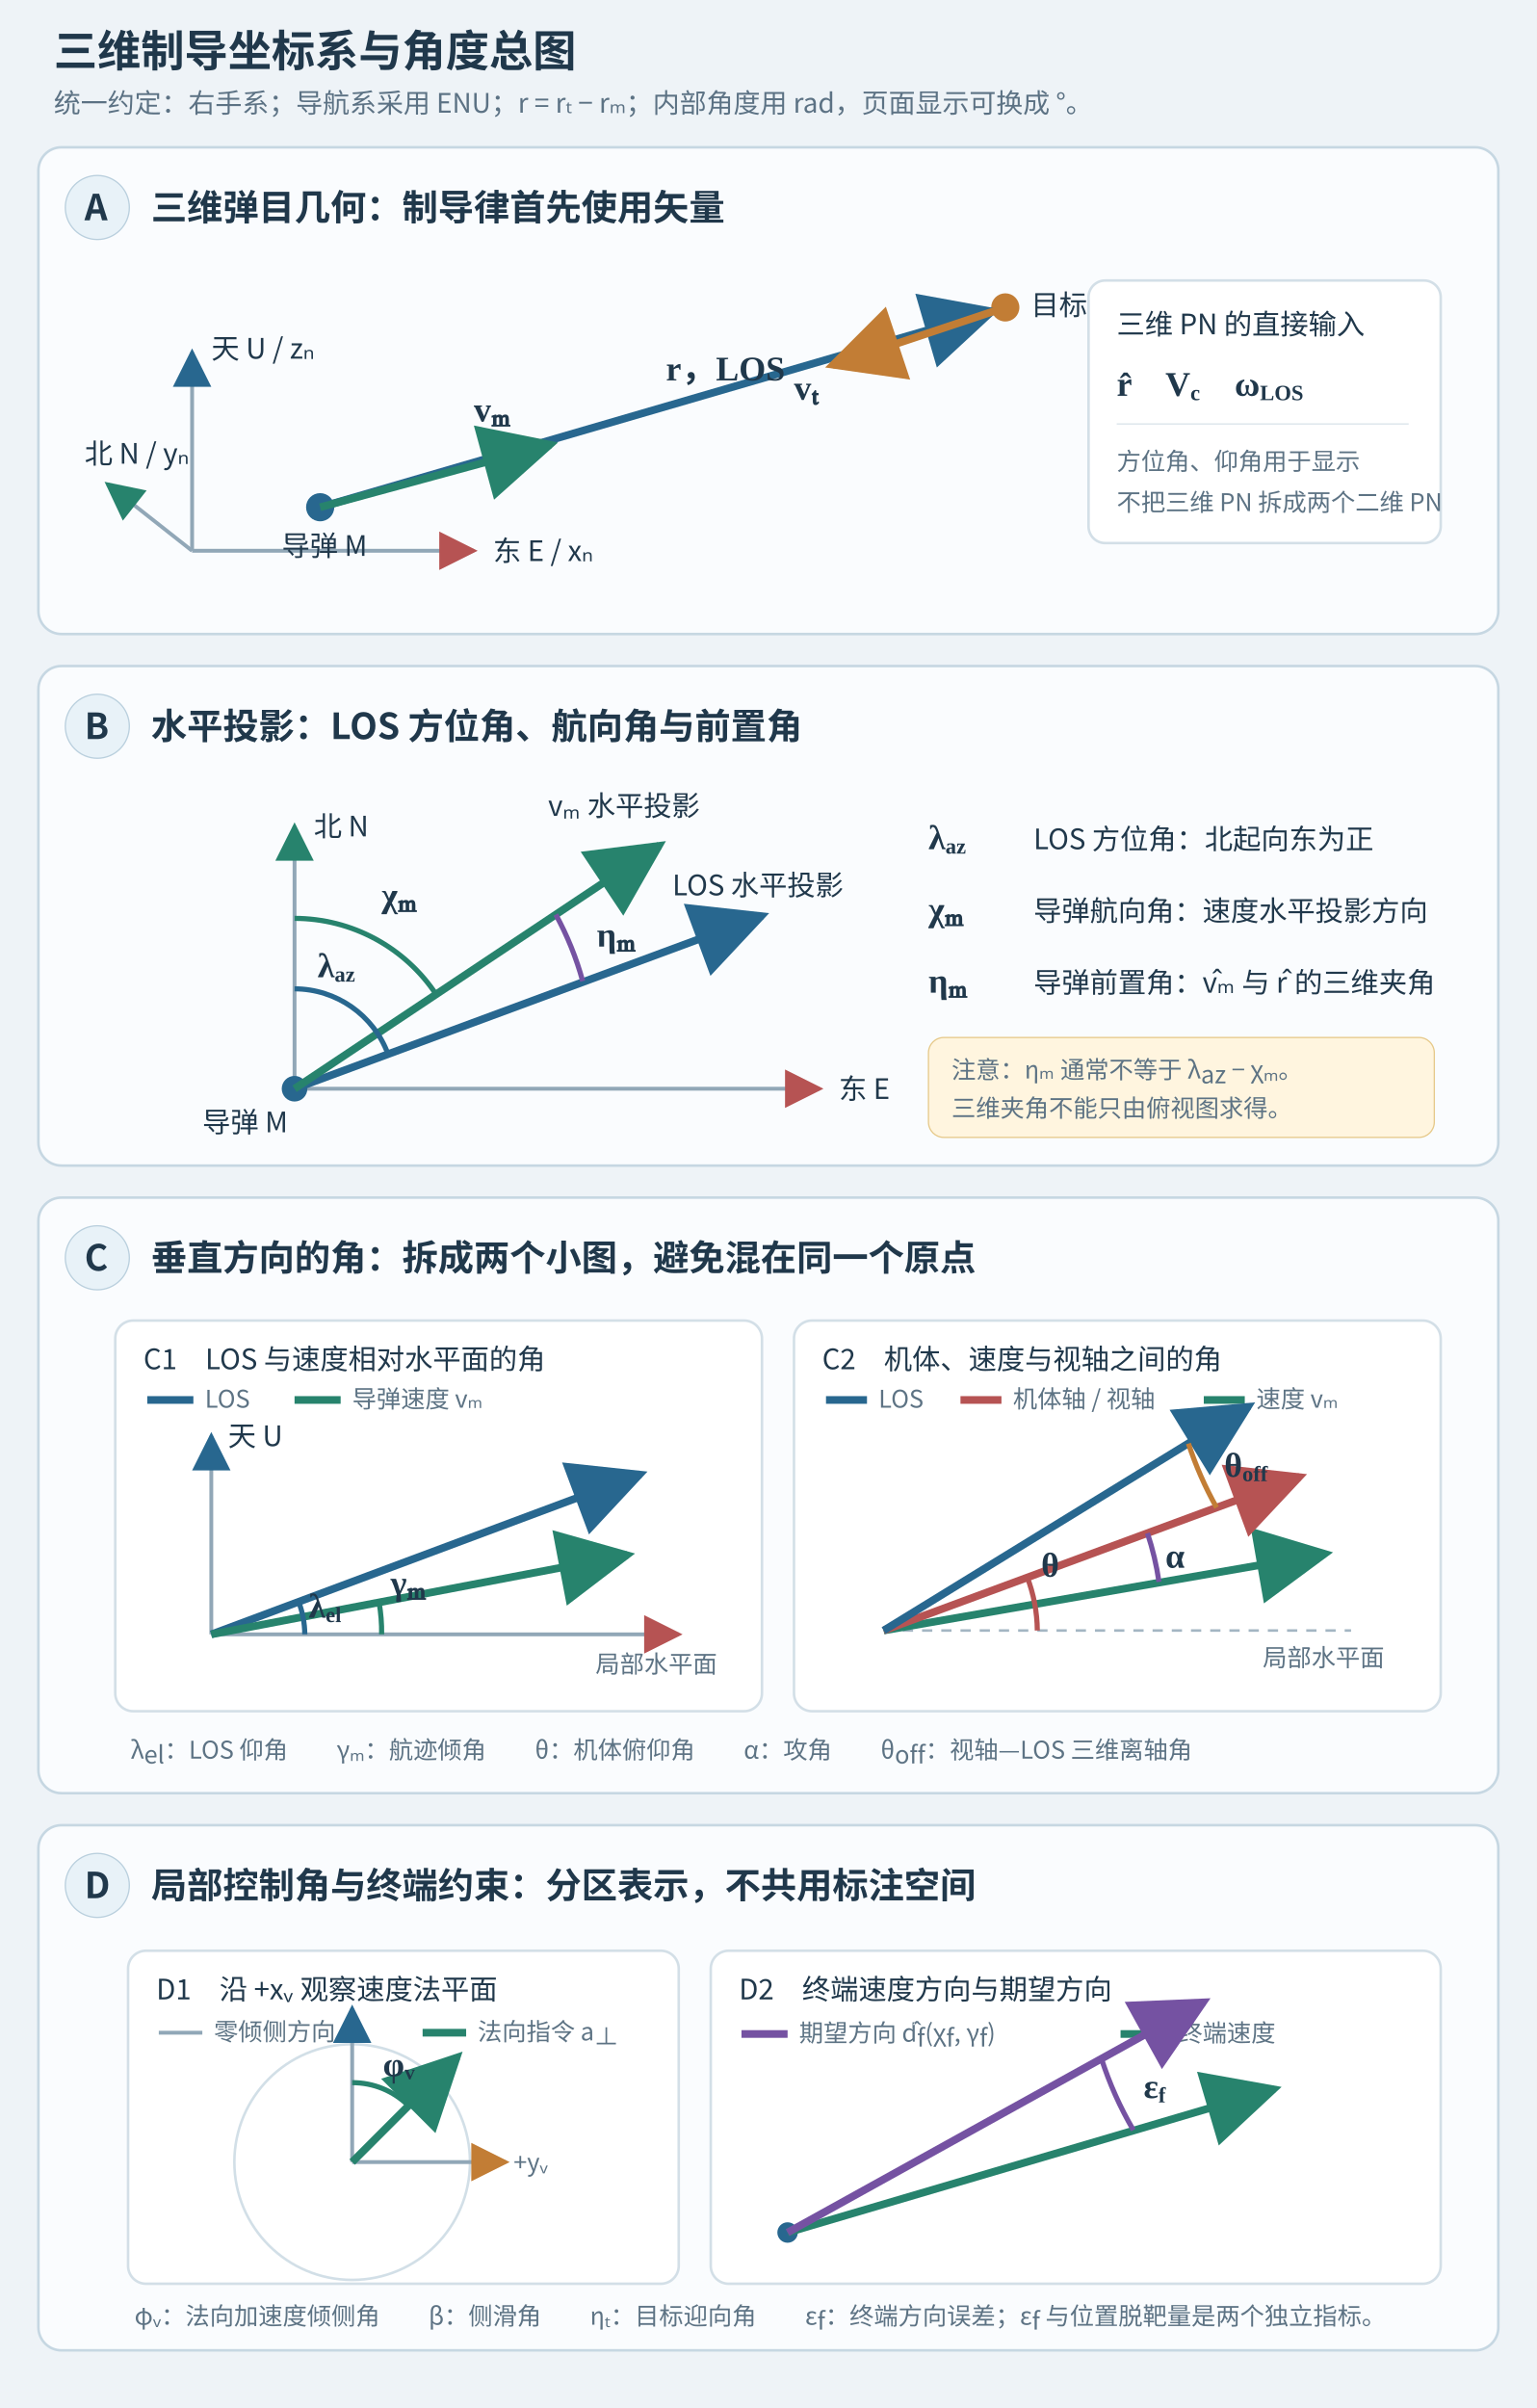
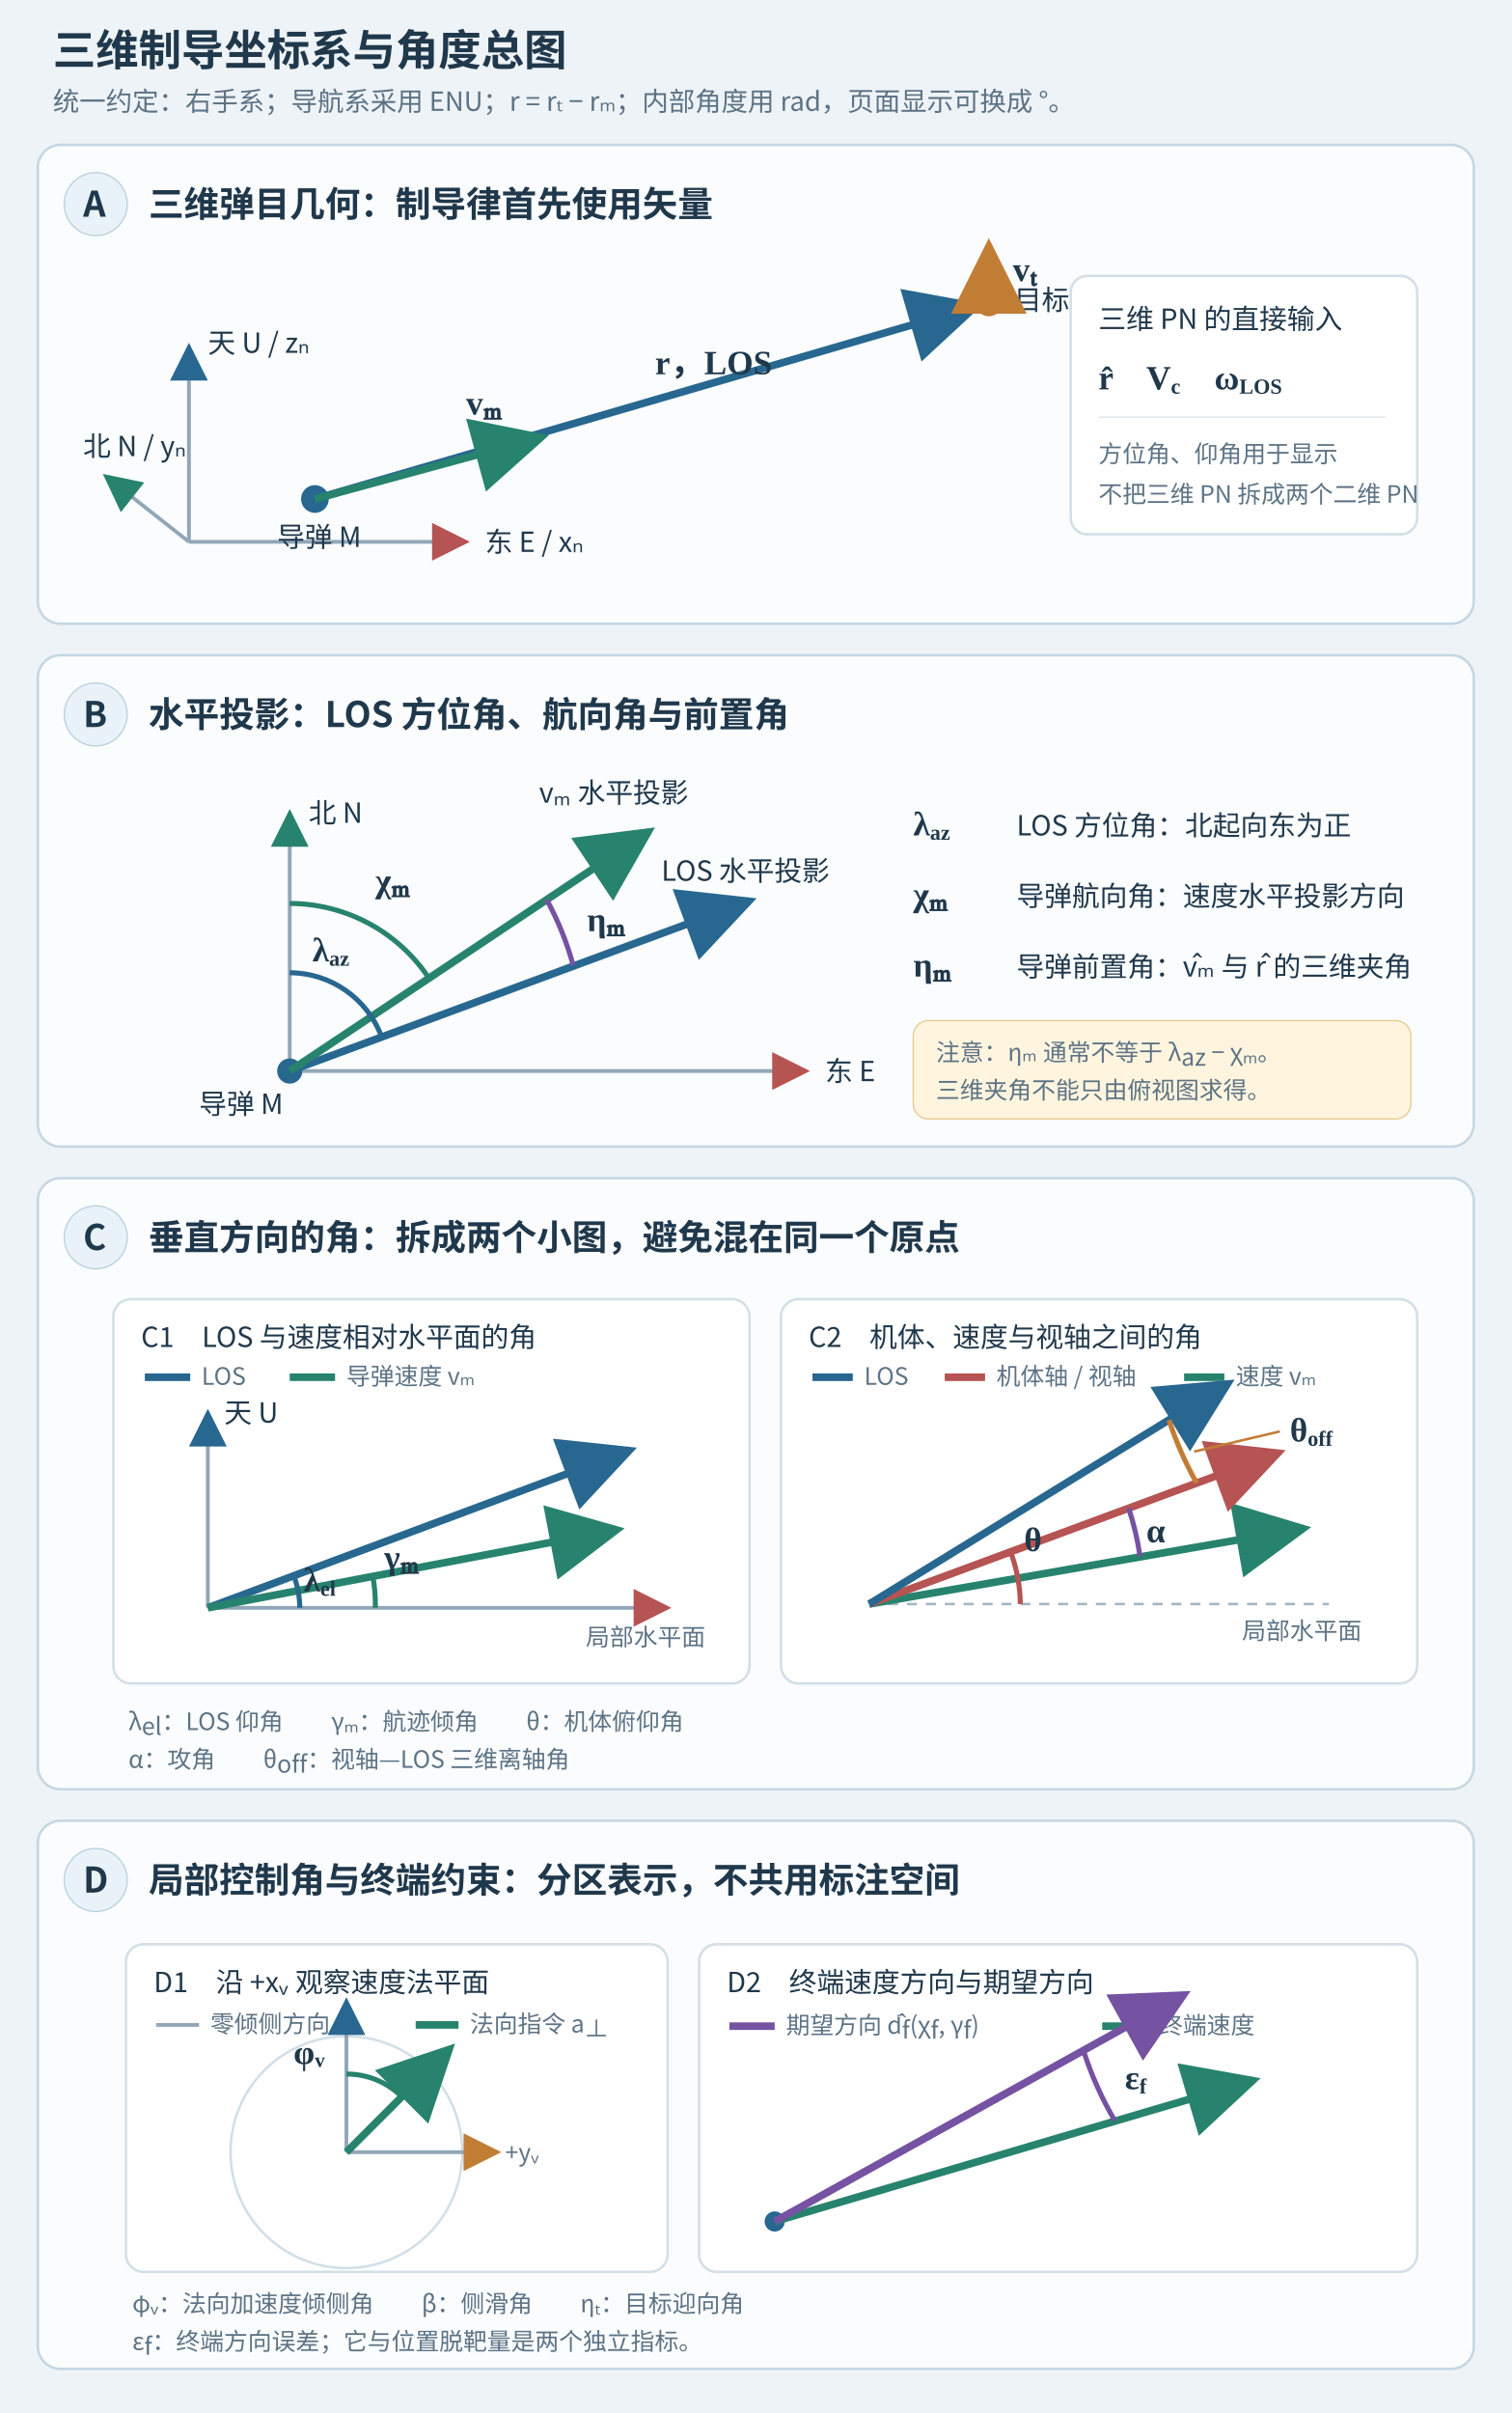
- <svg xmlns="http://www.w3.org/2000/svg" viewBox="0 0 1200 1880" role="img" aria-labelledby="title desc">
+ <svg xmlns="http://www.w3.org/2000/svg" viewBox="0 0 1200 1915" role="img" aria-labelledby="title desc">
  <defs>
    <marker id="blue" markerWidth="10" markerHeight="10" refX="9" refY="5" orient="auto">
      <path d="M0 0L10 5L0 10Z" fill="#28678f" />
    </marker>
    <marker id="green" markerWidth="10" markerHeight="10" refX="9" refY="5" orient="auto">
      <path d="M0 0L10 5L0 10Z" fill="#27836d" />
    </marker>
    <marker id="orange" markerWidth="10" markerHeight="10" refX="9" refY="5" orient="auto">
      <path d="M0 0L10 5L0 10Z" fill="#c27d35" />
    </marker>
    <marker id="red" markerWidth="10" markerHeight="10" refX="9" refY="5" orient="auto">
      <path d="M0 0L10 5L0 10Z" fill="#b65353" />
    </marker>
    <marker id="purple" markerWidth="10" markerHeight="10" refX="9" refY="5" orient="auto">
      <path d="M0 0L10 5L0 10Z" fill="#7552a2" />
    </marker>
    <style>
      .t{font-family:"Microsoft YaHei","Noto Sans CJK SC",sans-serif;fill:#20384b}.title{font-size:34px;font-weight:700}.sub{font-size:21px;fill:#5c7284}.head{font-size:28px;font-weight:700}.label{font-size:22px}.small{font-size:19px;fill:#5d7384}.sym{font-family:"Cambria Math","Times New Roman",serif;font-size:27px;font-weight:700}.panel{fill:#fafcfe;stroke:#c6d7e2;stroke-width:2}.box{fill:#fff;stroke:#d3dfe7;stroke-width:2}.axis{stroke:#91a7b7;stroke-width:3}.dash{stroke:#a4b6c3;stroke-width:2;stroke-dasharray:8 7}.b{stroke:#28678f;stroke-width:6}.g{stroke:#27836d;stroke-width:6}.o{stroke:#c27d35;stroke-width:6}.r{stroke:#b65353;stroke-width:6}.p{stroke:#7552a2;stroke-width:6}.arc{fill:none;stroke-width:4}.badge{fill:#e8f2f8;stroke:#b9cfdd}.warn{fill:#fff5df;stroke:#e6c98a}
    </style>
  </defs>
-   <rect width="1200" height="1880" fill="#eef3f7" />
+   <rect width="1200" height="1915" fill="#eef3f7" />
  <text class="t title" x="42" y="52">三维制导坐标系与角度总图</text>
  <text class="t sub" x="42" y="88">统一约定：右手系；导航系采用 ENU；r = rₜ − rₘ；内部角度用 rad，页面显示可换成 °。</text>
  <g transform="translate(30 115)">
    <rect class="panel" width="1140" height="380" rx="18" />
    <circle class="badge" cx="46" cy="47" r="25" />
    <text class="t head" x="36" y="57">A</text>
    <text class="t head" x="88" y="57">三维弹目几何：制导律首先使用矢量</text>
    <g transform="translate(120 315)">
      <line class="axis" x1="0" y1="0" x2="220" y2="0" marker-end="url(#red)" />
      <text class="t label" x="235" y="8">东 E / xₙ</text>
      <line class="axis" x1="0" y1="0" x2="-66" y2="-52" marker-end="url(#green)" />
      <text class="t label" x="-84" y="-68">北 N / yₙ</text>
      <line class="axis" x1="0" y1="0" x2="0" y2="-155" marker-end="url(#blue)" />
      <text class="t label" x="15" y="-150">天 U / zₙ</text>
      <circle cx="100" cy="-34" r="11" fill="#28678f" />
      <text class="t label" x="70" y="4">导弹 M</text>
      <circle cx="635" cy="-190" r="11" fill="#c27d35" />
      <text class="t label" x="655" y="-184">目标 T</text>
      <line class="b" x1="100" y1="-34" x2="625" y2="-187" marker-end="url(#blue)" />
      <text class="t sym" x="370" y="-133">r，LOS</text>
      <line class="g" x1="100" y1="-34" x2="280" y2="-83" marker-end="url(#green)" />
      <text class="t sym" x="220" y="-101">vₘ</text>
-       <line class="o" x1="635" y1="-190" x2="500" y2="-145" marker-end="url(#orange)" />
-       <text class="t sym" x="470" y="-118">vₜ</text>
+       <line class="o" x1="635" y1="-190" x2="635" y2="-235" marker-end="url(#orange)" />
+       <text class="t sym" x="654" y="-207">vₜ</text>
    </g>
    <g transform="translate(820 104)">
      <rect class="box" width="275" height="205" rx="13" />
      <text class="t label" x="22" y="42">三维 PN 的直接输入</text>
      <text class="t sym" x="22" y="90">r̂　V<tspan baseline-shift="sub" font-size="17">c</tspan>　ω<tspan baseline-shift="sub" font-size="17">LOS</tspan>
      </text>
      <line x1="22" y1="112" x2="250" y2="112" stroke="#d9e3ea" />
      <text class="t small" x="22" y="148">方位角、仰角用于显示</text>
      <text class="t small" x="22" y="180">不把三维 PN 拆成两个二维 PN</text>
    </g>
  </g>
  <g transform="translate(30 520)">
    <rect class="panel" width="1140" height="390" rx="18" />
    <circle class="badge" cx="46" cy="47" r="25" />
    <text class="t head" x="36" y="57">B</text>
    <text class="t head" x="88" y="57">水平投影：LOS 方位角、航向角与前置角</text>
    <g transform="translate(200 330)">
      <line class="axis" x1="0" y1="0" x2="0" y2="-205" marker-end="url(#green)" />
      <text class="t label" x="15" y="-197">北 N</text>
      <line class="axis" x1="0" y1="0" x2="410" y2="0" marker-end="url(#red)" />
      <text class="t label" x="425" y="8">东 E</text>
      <circle cx="0" cy="0" r="10" fill="#28678f" />
      <text class="t label" x="-72" y="34">导弹 M</text>
      <line class="b" x1="0" y1="0" x2="365" y2="-135" marker-end="url(#blue)" />
      <line class="g" x1="0" y1="0" x2="285" y2="-190" marker-end="url(#green)" />
      <text class="t label" x="295" y="-151">LOS 水平投影</text>
      <text class="t label" x="198" y="-213">vₘ 水平投影</text>
      <path class="arc" d="M0 -78 A78 78 0 0 1 73 -27" stroke="#28678f" />
      <text class="t sym" x="18" y="-87">λ<tspan baseline-shift="sub" font-size="17">az</tspan>
      </text>
      <path class="arc" d="M0 -133 A133 133 0 0 1 111 -73" stroke="#27836d" />
      <text class="t sym" x="68" y="-142">χₘ</text>
      <path class="arc" d="M204 -136 A242 242 0 0 1 225 -84" stroke="#7552a2" />
      <text class="t sym" x="236" y="-111">ηₘ</text>
    </g>
    <g transform="translate(695 105)">
      <text class="t sym" x="0" y="38">λ<tspan baseline-shift="sub" font-size="17">az</tspan>
      </text>
      <text class="t label" x="82" y="38">LOS 方位角：北起向东为正</text>
      <text class="t sym" x="0" y="94">χₘ</text>
      <text class="t label" x="82" y="94">导弹航向角：速度水平投影方向</text>
      <text class="t sym" x="0" y="150">ηₘ</text>
      <text class="t label" x="82" y="150">导弹前置角：v̂ₘ 与 r̂ 的三维夹角</text>
      <rect class="warn" x="0" y="185" width="395" height="78" rx="12" />
      <text class="t small" x="18" y="217">注意：ηₘ 通常不等于 λ<tspan baseline-shift="sub">az</tspan> − χₘ。</text>
      <text class="t small" x="18" y="247">三维夹角不能只由俯视图求得。</text>
    </g>
  </g>
  <g transform="translate(30 935)">
-     <rect class="panel" width="1140" height="465" rx="18" />
+     <rect class="panel" width="1140" height="485" rx="18" />
    <circle class="badge" cx="46" cy="47" r="25" />
    <text class="t head" x="36" y="57">C</text>
    <text class="t head" x="88" y="57">垂直方向的角：拆成两个小图，避免混在同一个原点</text>
    <g transform="translate(60 96)">
      <rect class="box" width="505" height="305" rx="14" />
      <text class="t label" x="22" y="38">C1　LOS 与速度相对水平面的角</text>
      <line class="b" x1="25" y1="62" x2="61" y2="62" />
      <text class="t small" x="70" y="68">LOS</text>
      <line class="g" x1="140" y1="62" x2="176" y2="62" />
      <text class="t small" x="185" y="68">导弹速度 vₘ</text>
      <g transform="translate(75 245)">
        <line class="axis" x1="0" y1="0" x2="365" y2="0" marker-end="url(#red)" />
        <text class="t small" x="300" y="30">局部水平面</text>
        <line class="axis" x1="0" y1="0" x2="0" y2="-155" marker-end="url(#blue)" />
        <text class="t label" x="13" y="-147">天 U</text>
        <line class="b" x1="0" y1="0" x2="335" y2="-125" marker-end="url(#blue)" />
        <line class="g" x1="0" y1="0" x2="325" y2="-62" marker-end="url(#green)" />
        <path class="arc" d="M73 0 A73 73 0 0 0 68 -26" stroke="#28678f" />
        <text class="t sym" x="76" y="-13">λ<tspan baseline-shift="sub" font-size="17">el</tspan>
        </text>
        <path class="arc" d="M133 0 A133 133 0 0 0 131 -25" stroke="#27836d" />
        <text class="t sym" x="140" y="-31">γₘ</text>
      </g>
    </g>
    <g transform="translate(590 96)">
      <rect class="box" width="505" height="305" rx="14" />
      <text class="t label" x="22" y="38">C2　机体、速度与视轴之间的角</text>
      <line class="b" x1="25" y1="62" x2="57" y2="62" />
      <text class="t small" x="66" y="68">LOS</text>
      <line class="r" x1="130" y1="62" x2="162" y2="62" />
      <text class="t small" x="171" y="68">机体轴 / 视轴</text>
      <line class="g" x1="320" y1="62" x2="352" y2="62" />
      <text class="t small" x="361" y="68">速度 vₘ</text>
      <g transform="translate(70 242)">
        <line class="dash" x1="0" y1="0" x2="365" y2="0" />
        <text class="t small" x="296" y="28">局部水平面</text>
        <line class="g" x1="0" y1="0" x2="345" y2="-60" marker-end="url(#green)" />
        <line class="r" x1="0" y1="0" x2="325" y2="-120" marker-end="url(#red)" />
        <line class="b" x1="0" y1="0" x2="285" y2="-175" marker-end="url(#blue)" />
        <path class="arc" d="M120 0 A120 120 0 0 0 112 -42" stroke="#b65353" />
        <text class="t sym" x="123" y="-42">θ</text>
        <path class="arc" d="M206 -76 A220 220 0 0 1 215 -38" stroke="#7552a2" />
        <text class="t sym" x="220" y="-49">α</text>
        <path class="arc" d="M238 -146 A280 280 0 0 0 260 -96" stroke="#c27d35" />
-         <text class="t sym" x="266" y="-120">θ<tspan baseline-shift="sub" font-size="17">off</tspan>
+         <line x1="258" y1="-121" x2="326" y2="-137" stroke="#c27d35" stroke-width="2" />
+         <text class="t sym" x="334" y="-129">θ<tspan baseline-shift="sub" font-size="17">off</tspan>
        </text>
      </g>
    </g>
-     <text class="t small" x="72" y="438">λ<tspan baseline-shift="sub">el</tspan>：LOS 仰角　　γₘ：航迹倾角　　θ：机体俯仰角　　α：攻角　　θ<tspan baseline-shift="sub">off</tspan>：视轴—LOS 三维离轴角</text>
+     <text class="t small" x="72" y="438">λ<tspan baseline-shift="sub">el</tspan>：LOS 仰角　　γₘ：航迹倾角　　θ：机体俯仰角</text>
+     <text class="t small" x="72" y="468">α：攻角　　θ<tspan baseline-shift="sub">off</tspan>：视轴—LOS 三维离轴角</text>
  </g>
-   <g transform="translate(30 1425)">
-     <rect class="panel" width="1140" height="410" rx="18" />
+   <g transform="translate(30 1445)">
+     <rect class="panel" width="1140" height="435" rx="18" />
    <circle class="badge" cx="46" cy="47" r="25" />
    <text class="t head" x="36" y="57">D</text>
    <text class="t head" x="88" y="57">局部控制角与终端约束：分区表示，不共用标注空间</text>
    <g transform="translate(70 98)">
      <rect class="box" width="430" height="260" rx="14" />
      <text class="t label" x="22" y="38">D1　沿 +xᵥ 观察速度法平面</text>
      <line class="axis" x1="24" y1="64" x2="58" y2="64" />
      <text class="t small" x="67" y="70">零倾侧方向</text>
      <line class="g" x1="230" y1="64" x2="264" y2="64" />
      <text class="t small" x="273" y="70">法向指令 a<tspan baseline-shift="sub">⊥</tspan>
      </text>
      <g transform="translate(175 165)">
        <circle cx="0" cy="0" r="92" fill="none" stroke="#d2dfe7" stroke-width="2" />
        <line class="axis" x1="0" y1="0" x2="0" y2="-120" marker-end="url(#blue)" />
        <line class="axis" x1="0" y1="0" x2="120" y2="0" marker-end="url(#orange)" />
        <line class="g" x1="0" y1="0" x2="82" y2="-82" marker-end="url(#green)" />
        <path class="arc" d="M0 -62 A62 62 0 0 1 44 -44" stroke="#27836d" />
-         <text class="t sym" x="24" y="-67">φᵥ</text>
+         <text class="t sym" x="-42" y="-70">φᵥ</text>
        <text class="t small" x="126" y="7">+yᵥ</text>
      </g>
    </g>
    <g transform="translate(525 98)">
      <rect class="box" width="570" height="260" rx="14" />
      <text class="t label" x="22" y="38">D2　终端速度方向与期望方向</text>
      <line class="p" x1="24" y1="65" x2="60" y2="65" />
      <text class="t small" x="69" y="71">期望方向 d̂<tspan baseline-shift="sub">f</tspan>(χ<tspan baseline-shift="sub">f</tspan>, γ<tspan baseline-shift="sub">f</tspan>)</text>
      <line class="g" x1="320" y1="65" x2="356" y2="65" />
      <text class="t small" x="365" y="71">终端速度</text>
      <g transform="translate(60 220)">
        <circle cx="0" cy="0" r="8" fill="#28678f" />
        <line class="g" x1="0" y1="0" x2="380" y2="-112" marker-end="url(#green)" />
        <line class="p" x1="0" y1="0" x2="325" y2="-180" marker-end="url(#purple)" />
        <path class="arc" d="M245 -136 A280 280 0 0 0 270 -80" stroke="#7552a2" />
        <text class="t sym" x="278" y="-105">ε<tspan baseline-shift="sub" font-size="17">f</tspan>
        </text>
      </g>
    </g>
-     <text class="t small" x="75" y="390">φᵥ：法向加速度倾侧角　　β：侧滑角　　ηₜ：目标迎向角　　ε<tspan baseline-shift="sub">f</tspan>：终端方向误差；ε<tspan baseline-shift="sub">f</tspan> 与位置脱靶量是两个独立指标。</text>
+     <text class="t small" x="75" y="390">φᵥ：法向加速度倾侧角　　β：侧滑角　　ηₜ：目标迎向角</text>
+     <text class="t small" x="75" y="420">ε<tspan baseline-shift="sub">f</tspan>：终端方向误差；它与位置脱靶量是两个独立指标。</text>
  </g>
</svg>
